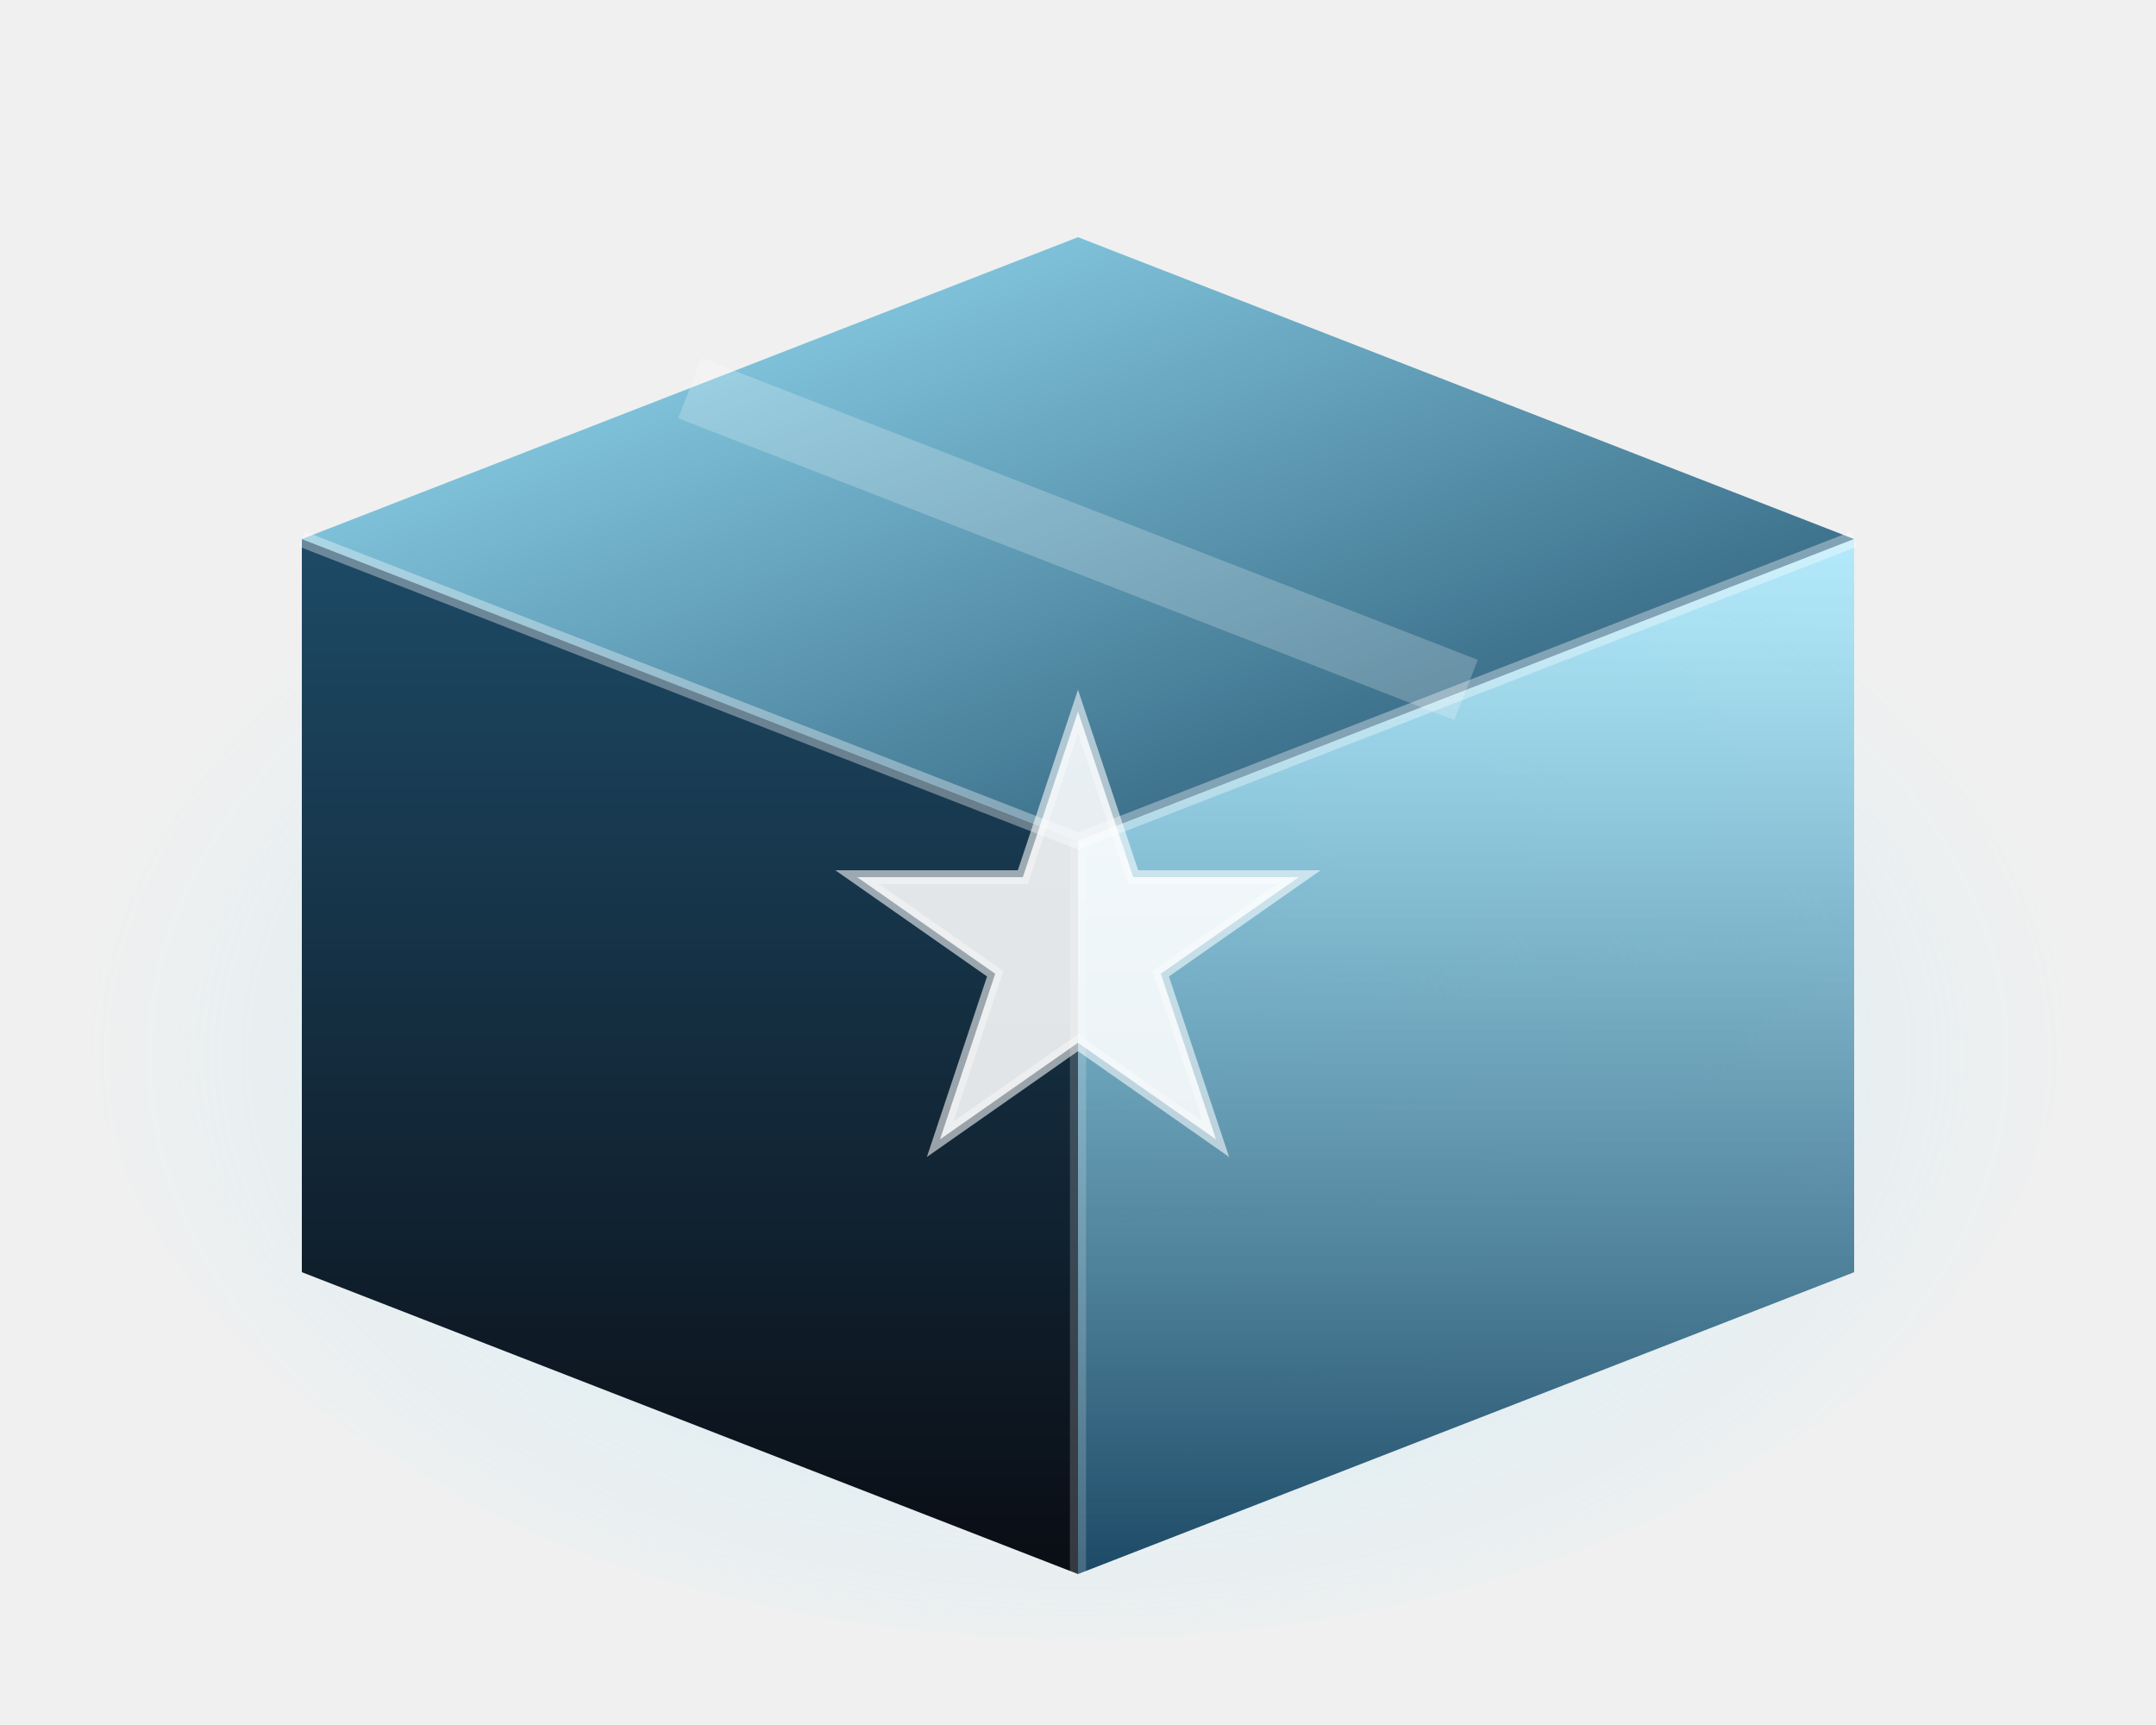
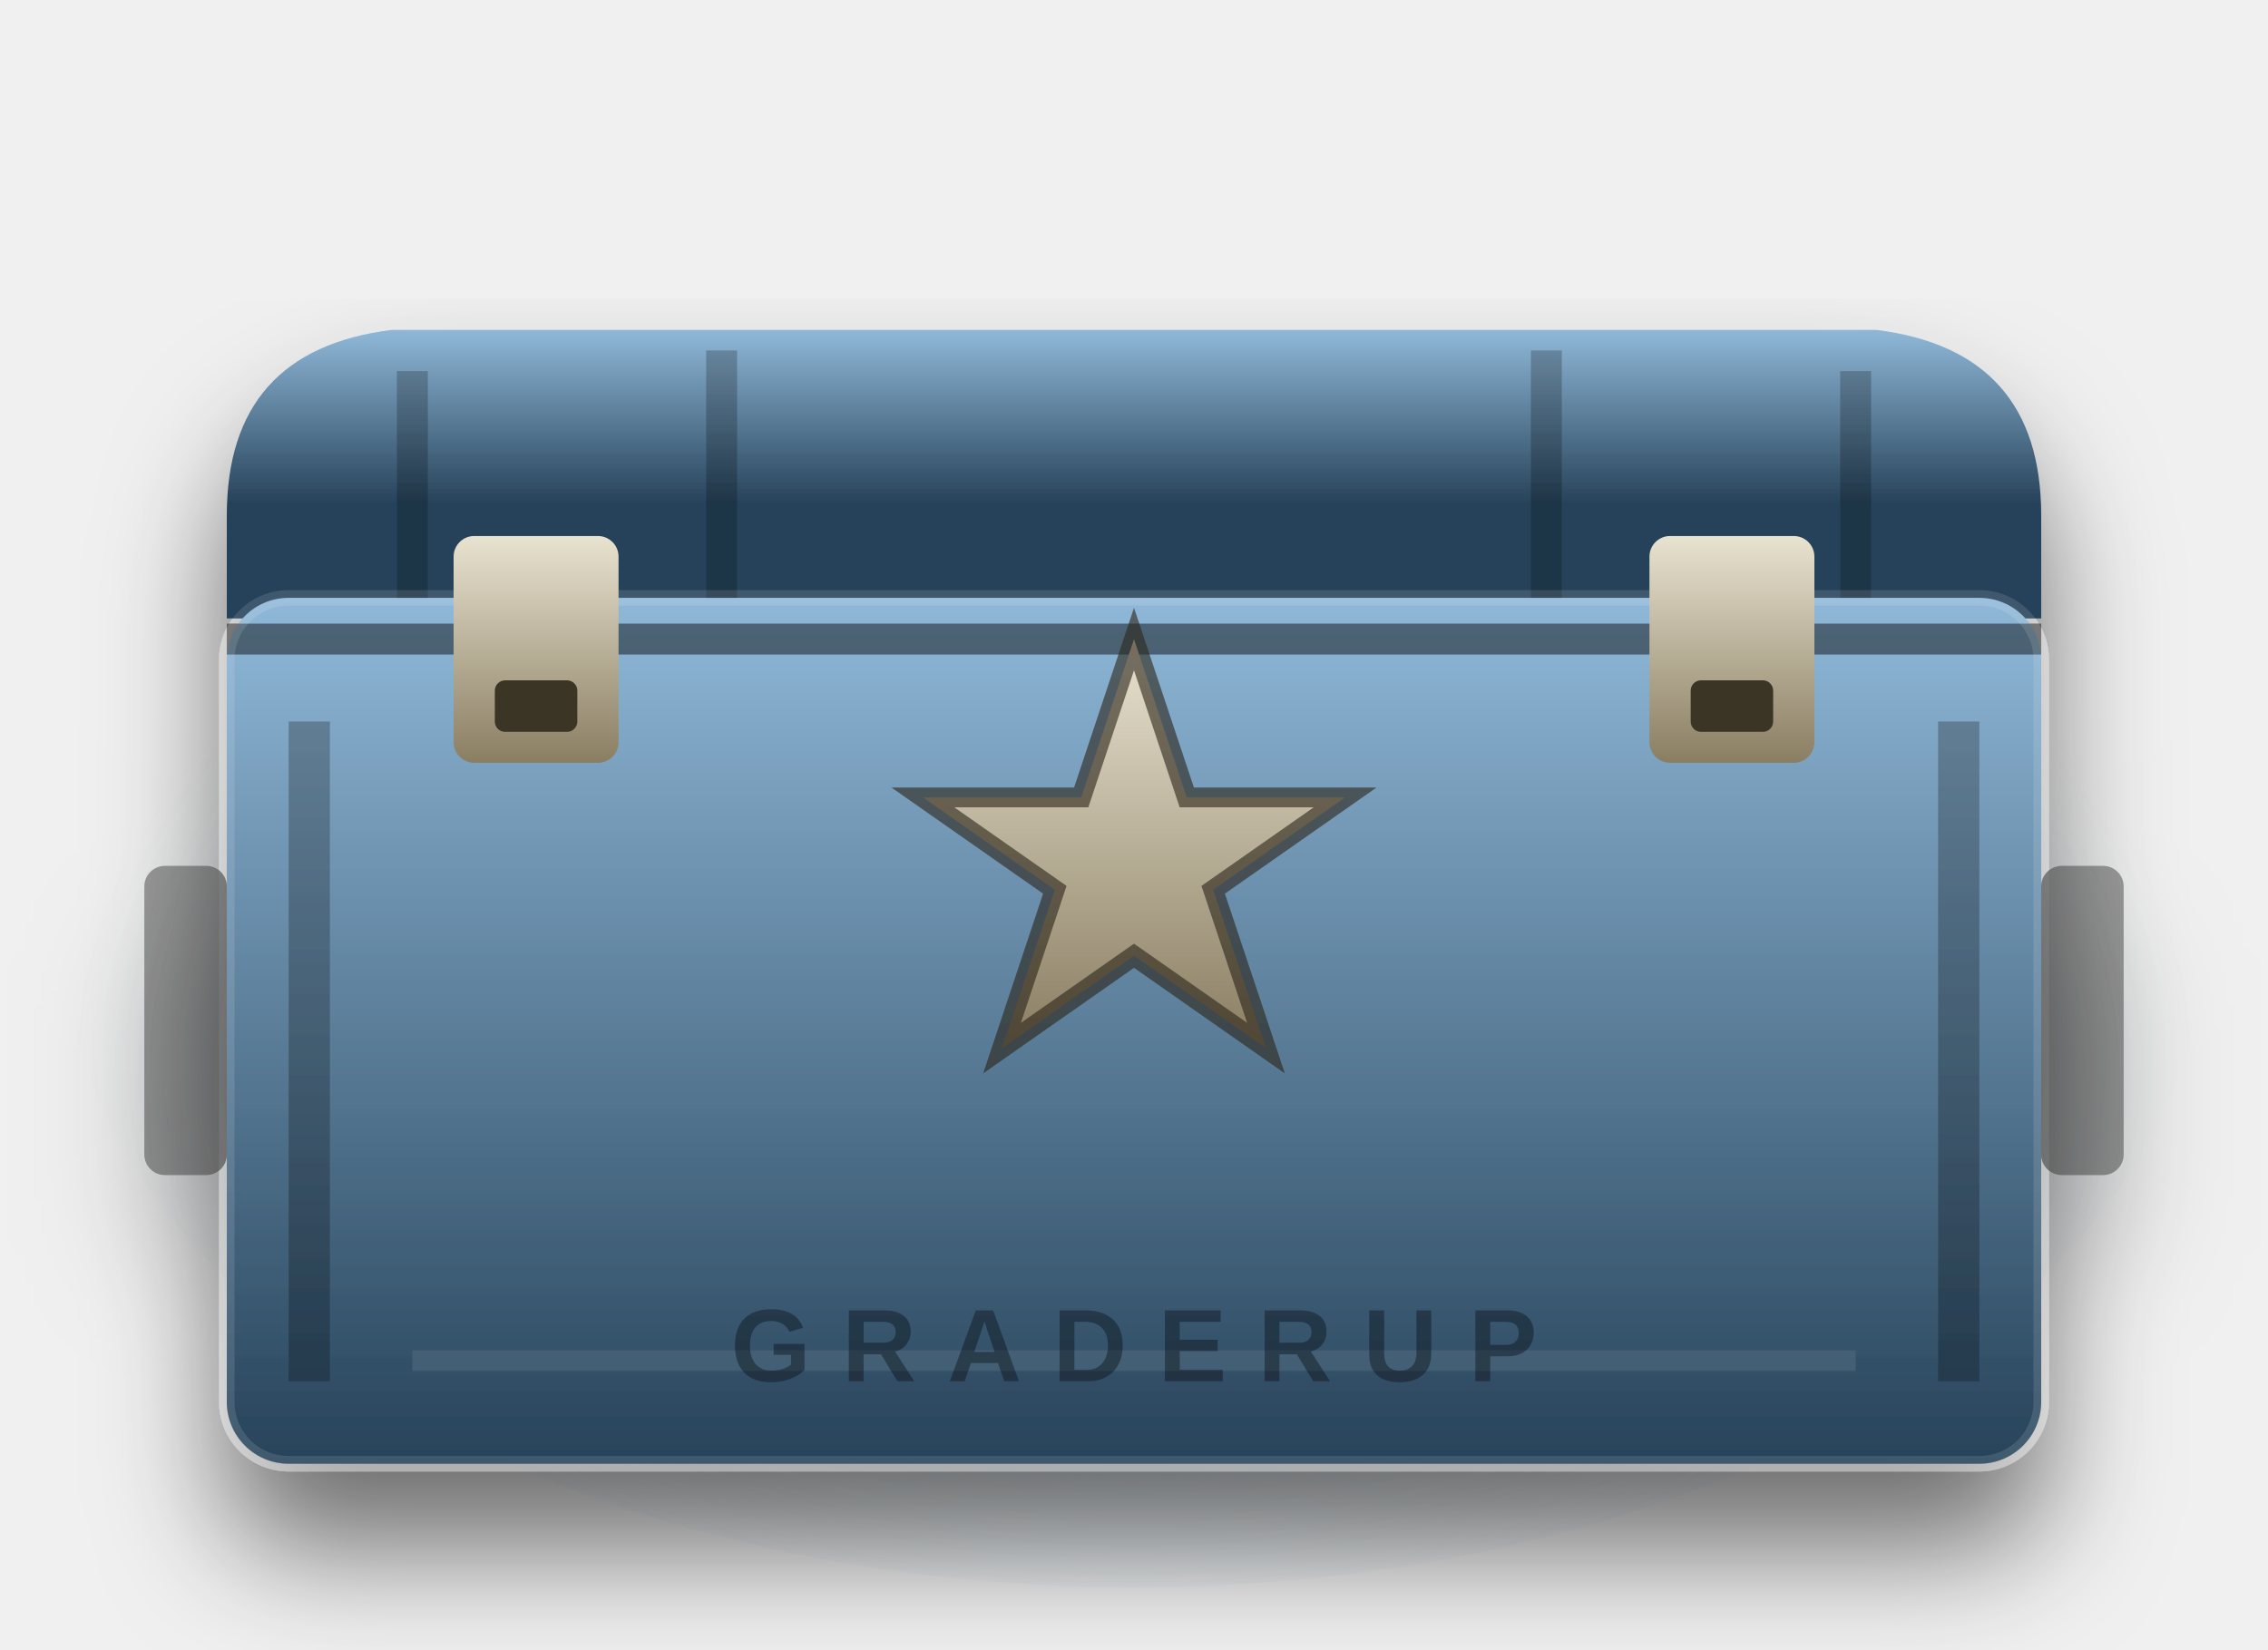
- <svg xmlns="http://www.w3.org/2000/svg" viewBox="0 0 200 160" fill="none">
+ <svg xmlns="http://www.w3.org/2000/svg" viewBox="0 0 220 160" fill="none">
  <defs>
-     <linearGradient id="arctict" x1="0" y1="0" x2="1" y2="1">
-       <stop offset="0" stop-color="#9FE8FF" />
-       <stop offset="1" stop-color="#1D4A66" />
+     <linearGradient id="arcticf" x1="0" y1="0" x2="0" y2="1">
+       <stop offset="0" stop-color="#8FB8D8" />
+       <stop offset="1" stop-color="#27435A" />
    </linearGradient>
    <linearGradient id="arcticl" x1="0" y1="0" x2="0" y2="1">
-       <stop offset="0" stop-color="#1D4A66" />
-       <stop offset="1" stop-color="#0A0D14" />
+       <stop offset="0" stop-color="#8FB8D8" />
+       <stop offset=".6" stop-color="#27435A" />
    </linearGradient>
-     <linearGradient id="arcticr" x1="0" y1="0" x2="0" y2="1">
-       <stop offset="0" stop-color="#9FE8FF" stop-opacity=".75" />
-       <stop offset="1" stop-color="#1D4A66" />
+     <linearGradient id="arcticm" x1="0" y1="0" x2="0" y2="1">
+       <stop offset="0" stop-color="#E8E2D0" />
+       <stop offset="1" stop-color="#8A7E62" />
    </linearGradient>
-     <radialGradient id="arcticg" cx=".5" cy=".55" r=".5">
-       <stop offset="0" stop-color="#9FE8FF" stop-opacity=".45" />
-       <stop offset="1" stop-color="#9FE8FF" stop-opacity="0" />
+     <radialGradient id="arcticg" cx=".5" cy=".6" r=".5">
+       <stop offset="0" stop-color="#8FB8D8" stop-opacity=".35" />
+       <stop offset="1" stop-color="#8FB8D8" stop-opacity="0" />
    </radialGradient>
+     <filter id="arctics" x="-10%" y="-10%" width="120%" height="140%">
+       <feDropShadow dx="0" dy="8" stdDeviation="6" flood-color="#000" flood-opacity=".55" />
+     </filter>
  </defs>
-   <ellipse cx="100" cy="92" rx="92" ry="60" fill="url(#arcticg)" />
-   <path d="M100 22 L172 50 L100 78 L28 50 Z" fill="url(#arctict)" />
-   <path d="M28 50 L100 78 V146 L28 118 Z" fill="url(#arcticl)" />
-   <path d="M172 50 L100 78 V146 L172 118 Z" fill="url(#arcticr)" />
-   <path d="M28 50 L100 78 L172 50" stroke="#fff" stroke-opacity=".35" stroke-width="1.5" />
-   <path d="M100 78 V146" stroke="#fff" stroke-opacity=".18" stroke-width="1.5" />
-   <path d="M64 36 L136 64" stroke="#fff" stroke-opacity=".22" stroke-width="6" />
-   <g transform="translate(36 34) scale(.64)" opacity=".95">
-     <path d="M100 50 L108 74 H132 L112 88 L120 112 L100 98 L80 112 L88 88 L68 74 H92 Z" fill="#fff" fill-opacity=".92" fill-rule="evenodd" stroke="#fff" stroke-opacity=".6" stroke-width="2" />
+   <ellipse cx="110" cy="90" rx="104" ry="64" fill="url(#arcticg)" />
+   <g filter="url(#arctics)">
+     <path d="M22 50 Q22 34 38 32 H182 Q198 34 198 50 V60 H22 Z" fill="url(#arcticl)" />
+     <rect x="22" y="58" width="176" height="84" rx="6" fill="url(#arcticf)" />
+     <path d="M22 62 H198" stroke="#000" stroke-opacity=".45" stroke-width="3" />
+     <path d="M40 36 V58 M70 34 V58 M150 34 V58 M180 36 V58" stroke="#000" stroke-opacity=".22" stroke-width="3" />
+     <path d="M30 70 V134 M190 70 V134" stroke="#000" stroke-opacity=".25" stroke-width="4" />
+     <rect x="22" y="58" width="176" height="84" rx="6" stroke="#fff" stroke-opacity=".12" stroke-width="1.5" />
+     <rect x="44" y="52" width="16" height="22" rx="2" fill="url(#arcticm)" />
+     <rect x="160" y="52" width="16" height="22" rx="2" fill="url(#arcticm)" />
+     <rect x="48" y="66" width="8" height="5" rx="1" fill="#3b3426" />
+     <rect x="164" y="66" width="8" height="5" rx="1" fill="#3b3426" />
+     <rect x="198" y="84" width="8" height="30" rx="2" fill="#000" fill-opacity=".35" />
+     <rect x="14" y="84" width="8" height="30" rx="2" fill="#000" fill-opacity=".35" />
+     <path d="M40 132 H180" stroke="#fff" stroke-opacity=".08" stroke-width="2" />
+     <g transform="translate(46 30) scale(.64)">
+       <path d="M100 50 L108 74 H132 L112 88 L120 112 L100 98 L80 112 L88 88 L68 74 H92 Z" fill="url(#arcticm)" fill-rule="evenodd" stroke="#2b2418" stroke-opacity=".6" stroke-width="3" />
+     </g>
+     <text x="110" y="134" text-anchor="middle" font-family="Arial Black, Arial, sans-serif" font-weight="900" font-size="10" letter-spacing="3" fill="#000" fill-opacity=".35">GRADERUP</text>
  </g>
</svg>
